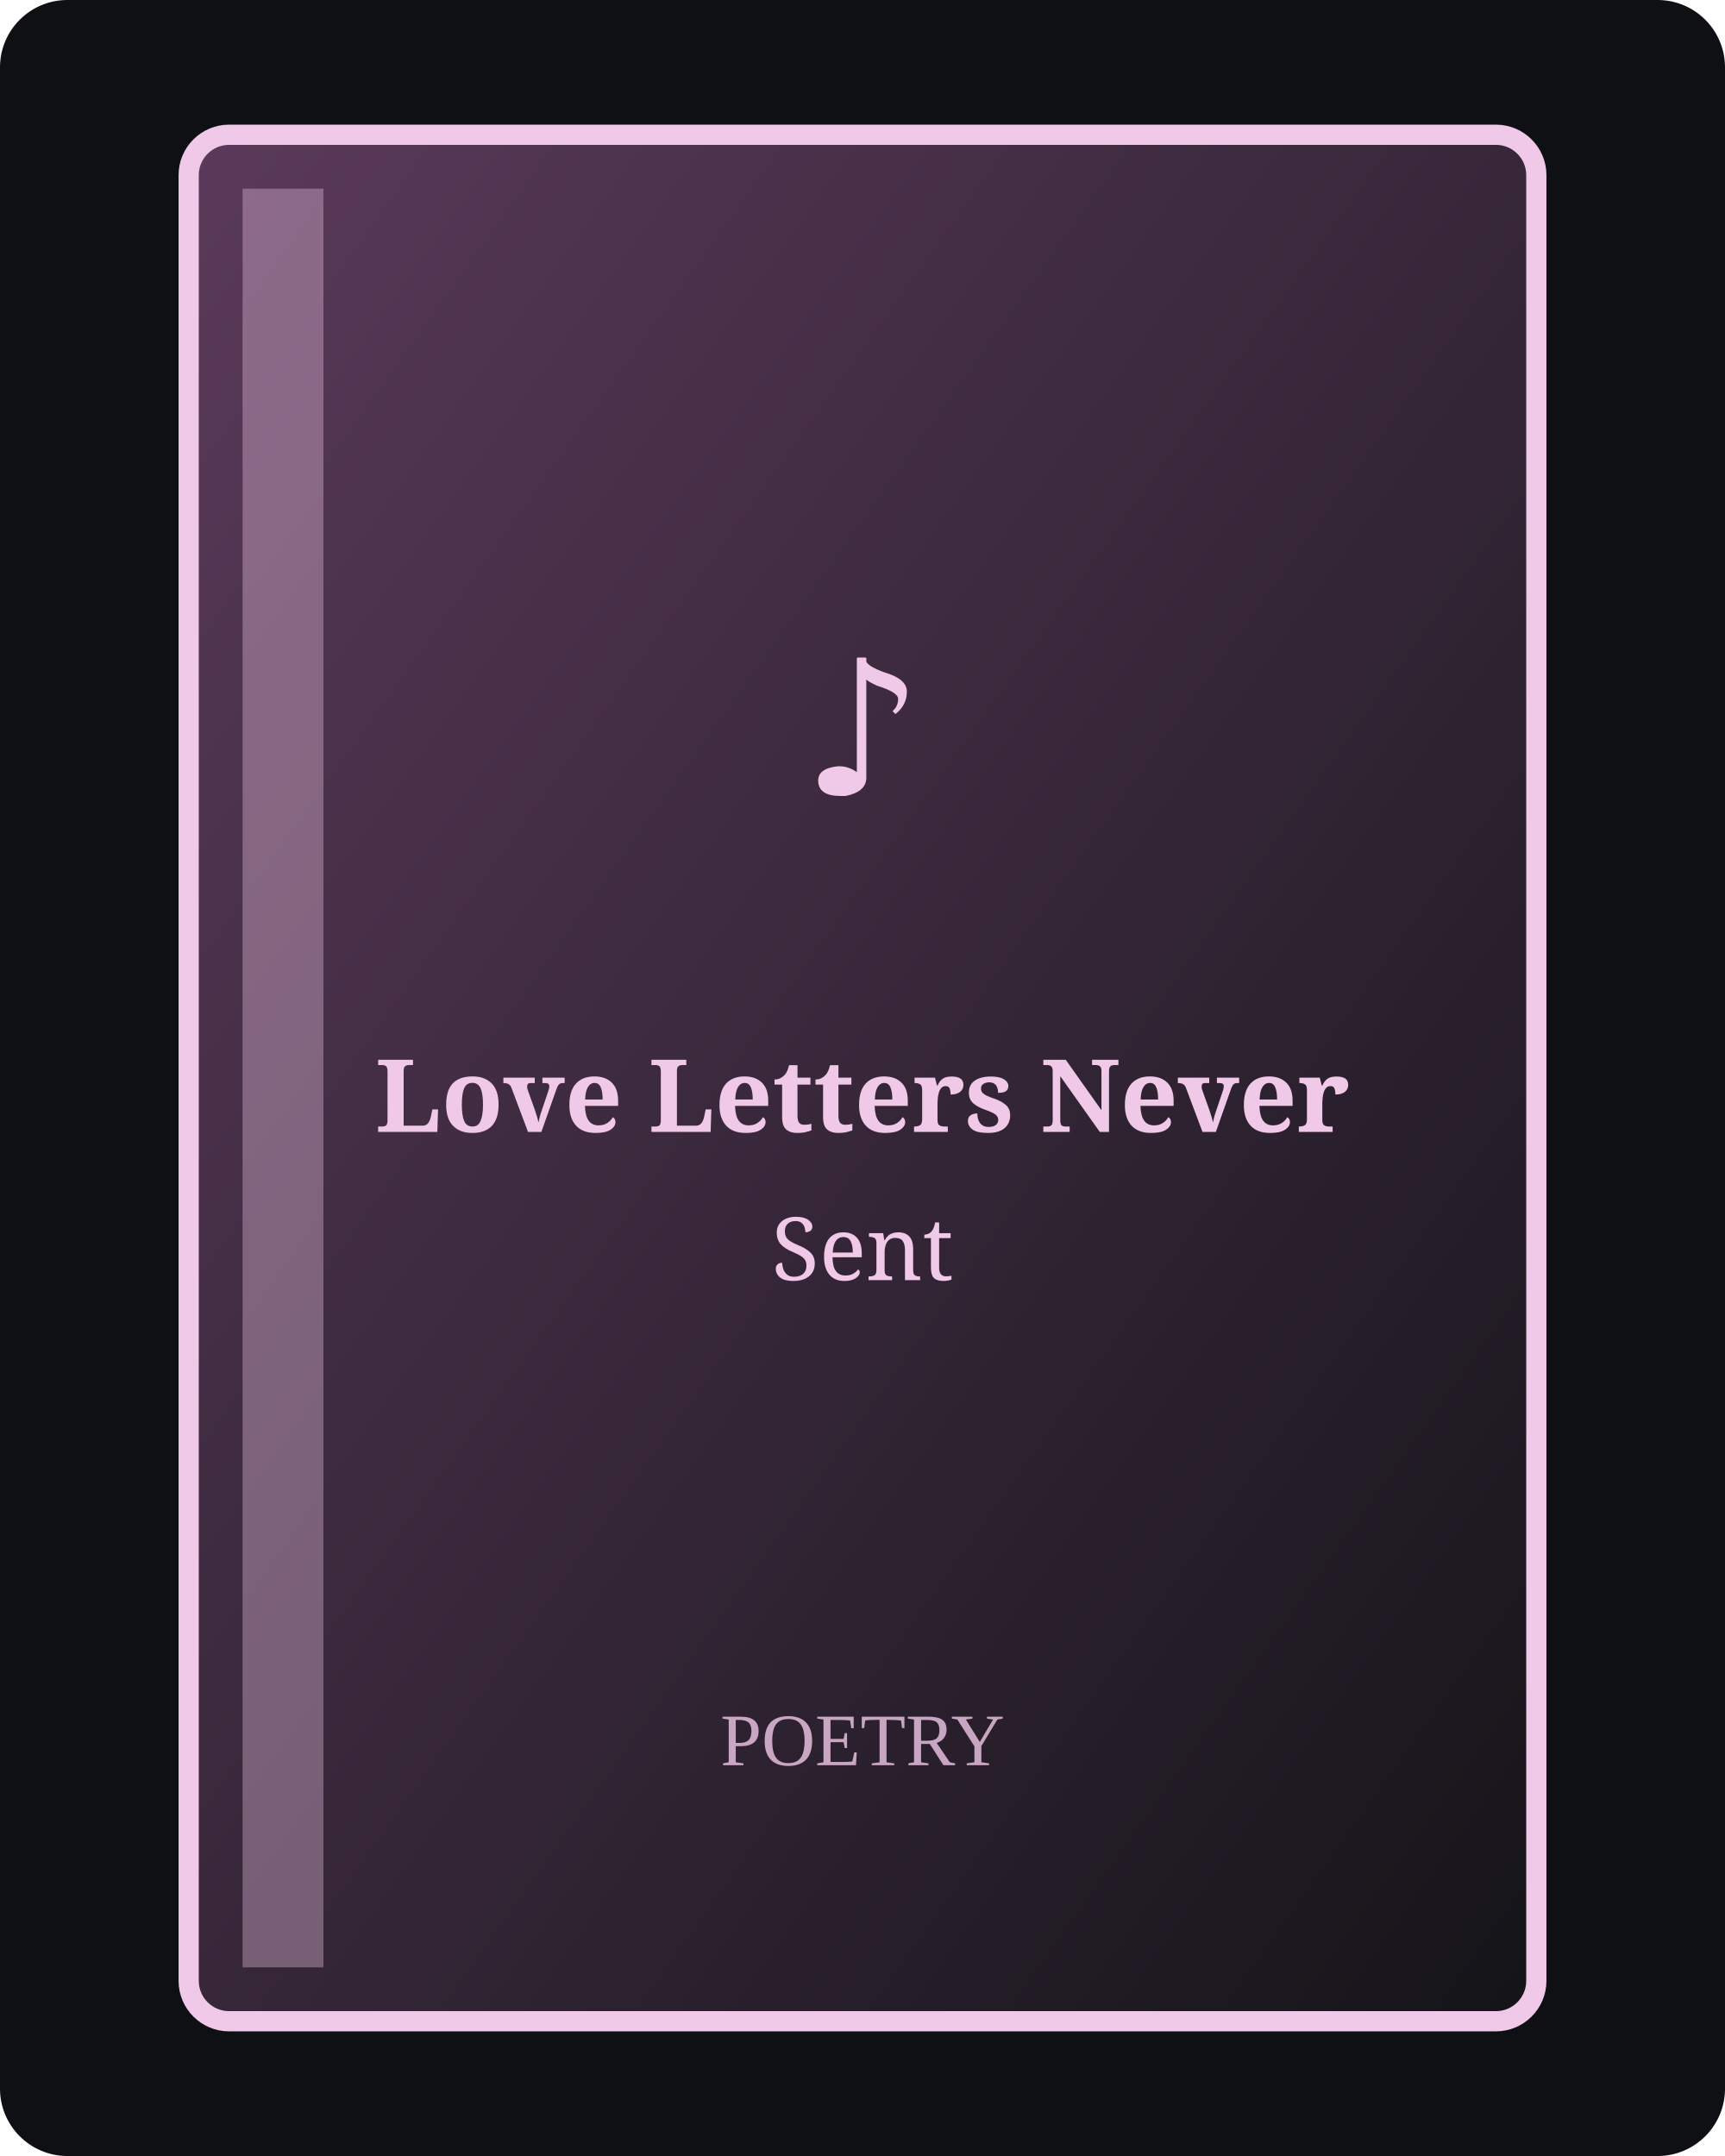
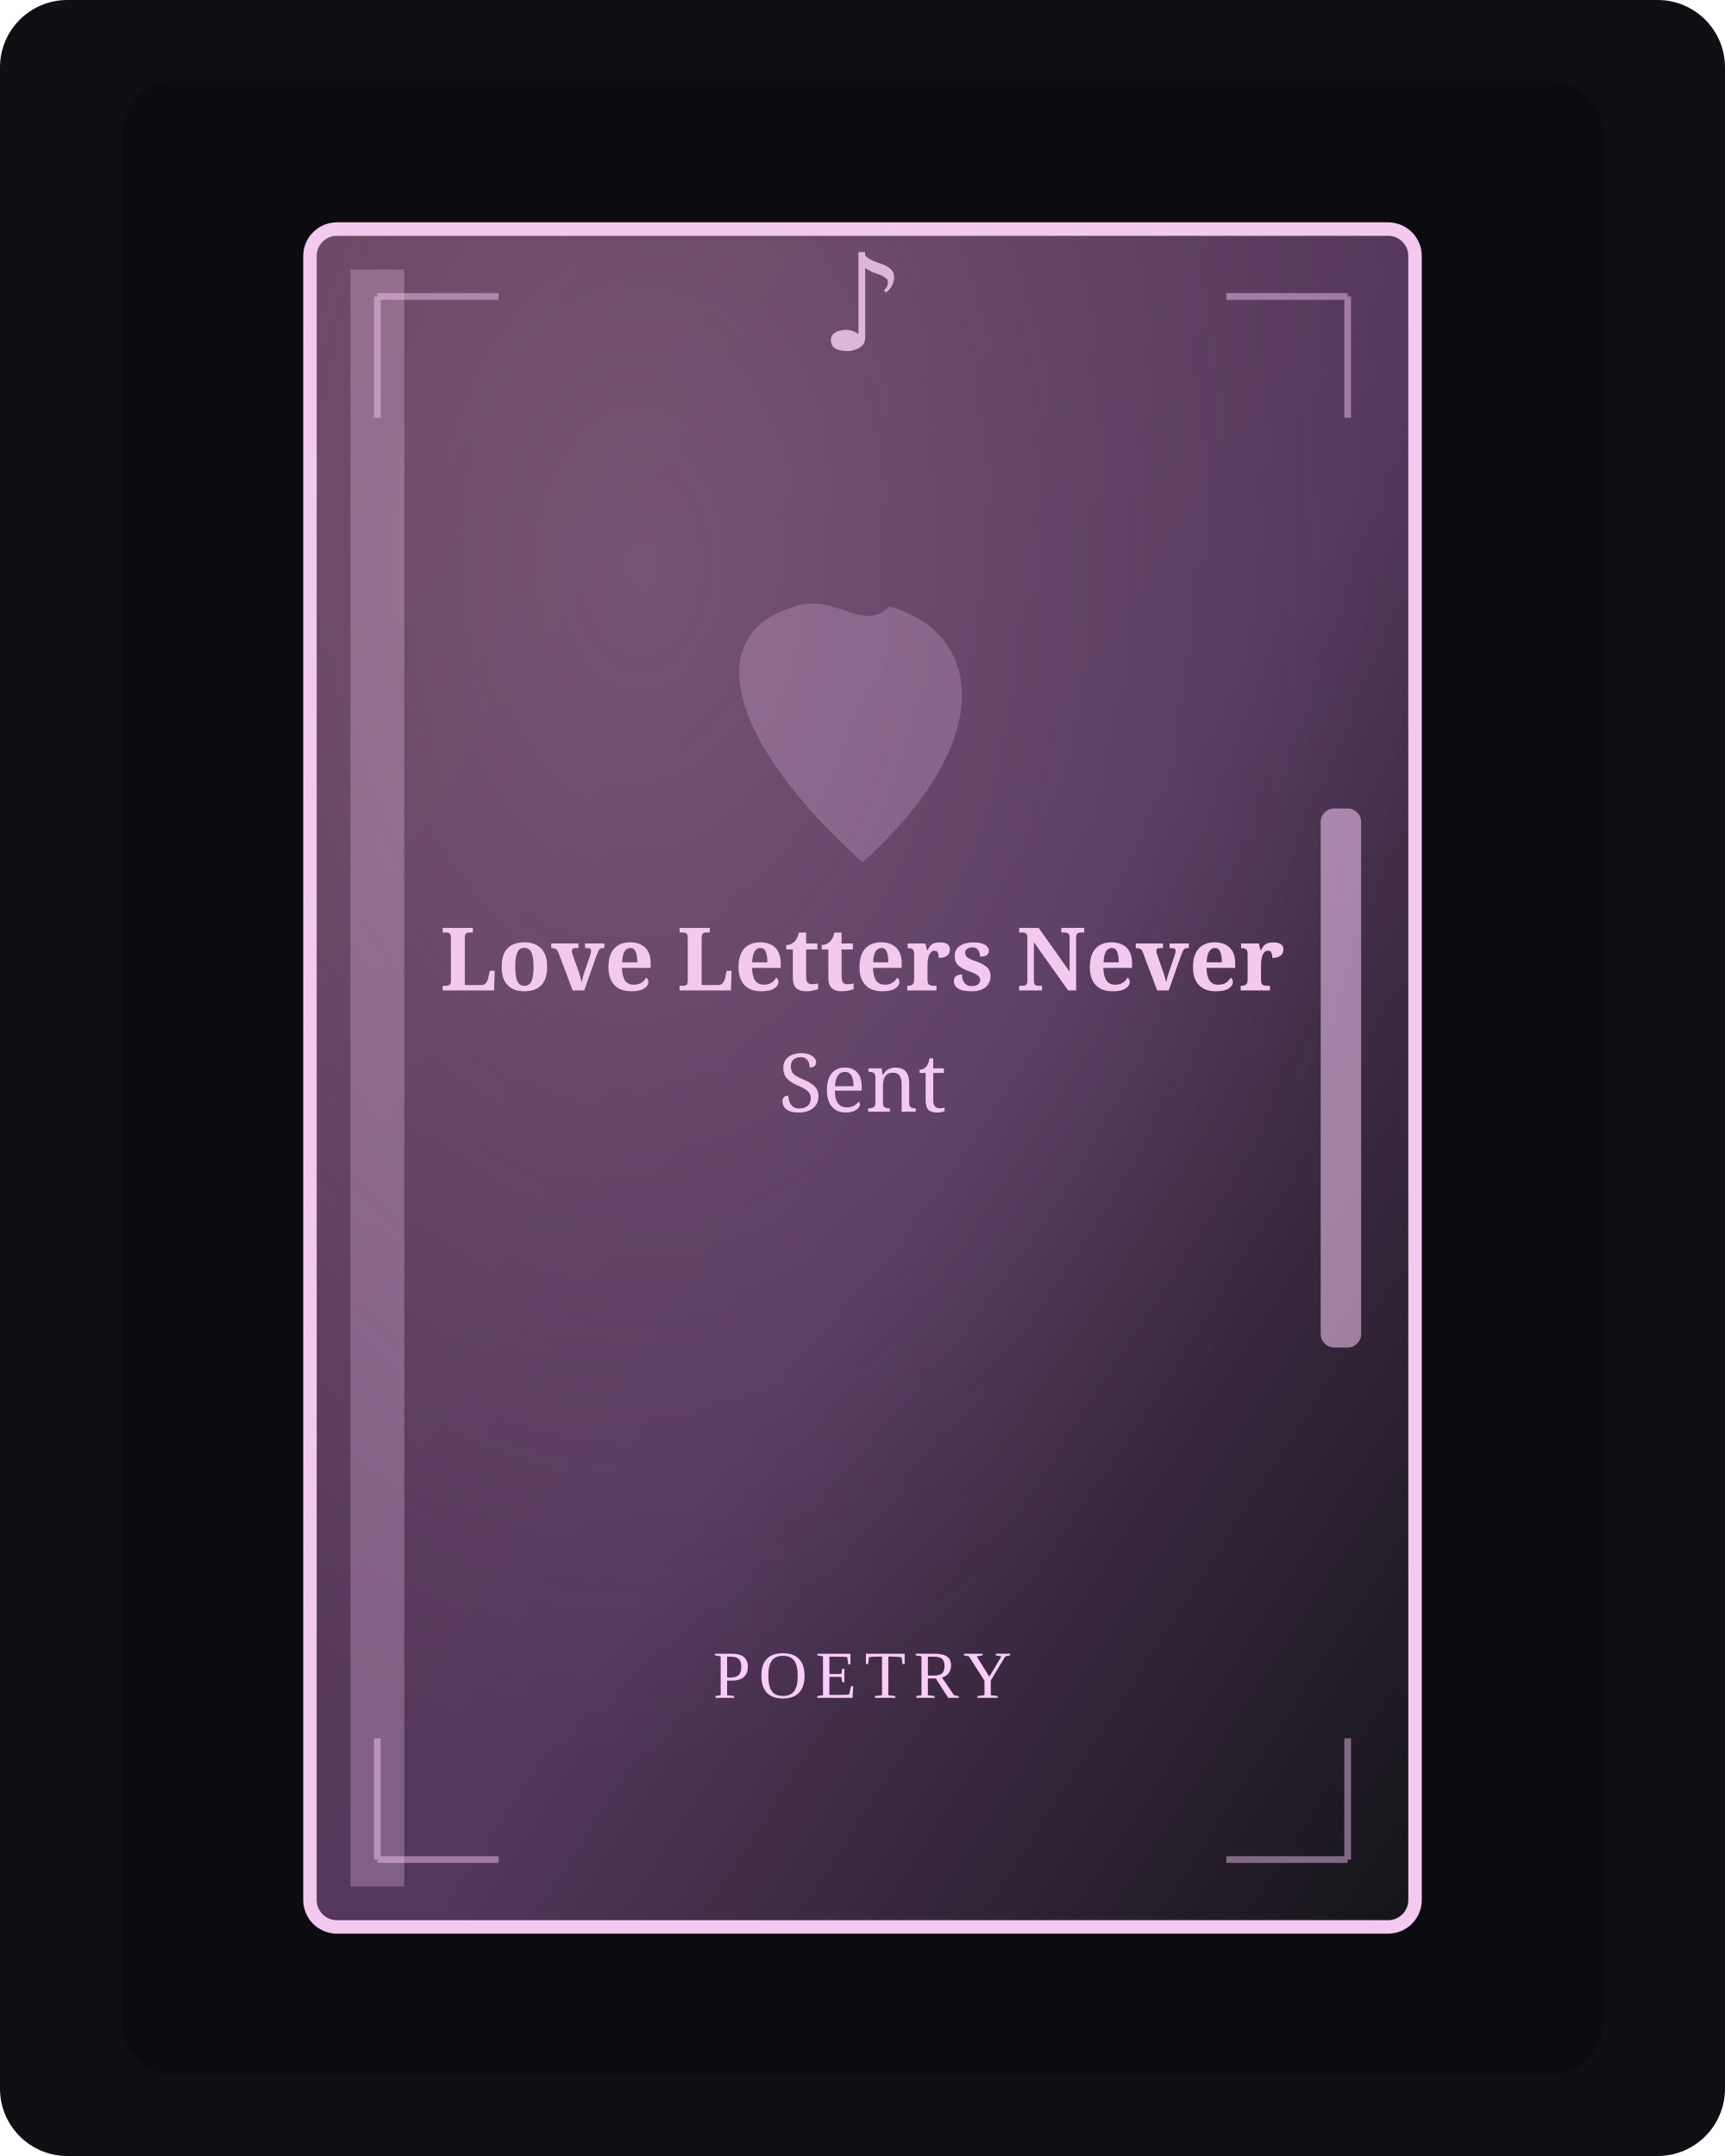
<svg xmlns="http://www.w3.org/2000/svg" width="256" height="320" viewBox="0 0 256 320" role="img" aria-label="Love Letters Never Sent">
  <defs>
    <linearGradient id="g-love-letters-never-sent" x1="0" y1="0" x2="1" y2="1">
-       <stop offset="0%" stop-color="#5a3a5a" />
+       <stop offset="0%" stop-color="#603d58" />
+       <stop offset="55%" stop-color="#54375c" />
      <stop offset="100%" stop-color="#141418" />
    </linearGradient>
+     <radialGradient id="shine-love-letters-never-sent" cx="30%" cy="20%" r="70%">
+       <stop offset="0%" stop-color="#f3c9ef" stop-opacity="0.18" />
+       <stop offset="100%" stop-color="#f3c9ef" stop-opacity="0" />
+     </radialGradient>
  </defs>
  <rect width="256" height="320" rx="10" fill="#0f1014" />
-   <rect x="28" y="20" width="200" height="280" rx="6" fill="url(#g-love-letters-never-sent)" stroke="#f0c8e8" stroke-width="3" />
-   <rect x="36" y="28" width="12" height="264" fill="#f0c8e8" opacity="0.35" />
-   <text x="128" y="118" text-anchor="middle" fill="#f0c8e8" font-family="Georgia, serif" font-size="28">♪</text>
-   <text x="128" y="168" text-anchor="middle" fill="#f0c8e8" font-family="Georgia, serif" font-size="15" font-weight="700">Love Letters Never</text>
-   <text x="128" y="190" text-anchor="middle" fill="#f0c8e8" font-family="Georgia, serif" font-size="13">Sent</text>
-   <text x="128" y="262" text-anchor="middle" fill="#f0c8e8" font-size="11" opacity="0.8">POETRY</text>
+   <rect x="18" y="12" width="220" height="296" rx="8" fill="#090a0d" opacity="0.55" />
+   <rect x="46" y="34" width="164" height="252" rx="4" fill="url(#g-love-letters-never-sent)" stroke="#f3c9ef" stroke-width="2" />
+   <rect x="52" y="40" width="8" height="240" fill="#f3c9ef" opacity="0.28" />
+   <rect x="196" y="120" width="6" height="80" rx="2" fill="#f9ccf9" opacity="0.55" />
+   <rect x="46" y="34" width="164" height="252" rx="6" fill="url(#shine-love-letters-never-sent)" pointer-events="none" />
+   <g transform="translate(0,2)">
+     <g opacity="0.22" fill="#f9ccf9">
+       <path d="M128 126 C108 108, 104 92, 118 88 C124 86, 128 92, 132 88 C146 92, 148 108, 128 126 Z" />
+     </g>
+   </g>
+   <path d="M56 44 L74 44 M56 44 L56 62" stroke="#f9ccf9" opacity="0.45" fill="none" />
+   <path d="M200 44 L182 44 M200 44 L200 62" stroke="#f9ccf9" opacity="0.45" fill="none" />
+   <path d="M56 276 L74 276 M56 276 L56 258" stroke="#f9ccf9" opacity="0.45" fill="none" />
+   <path d="M200 276 L182 276 M200 276 L200 258" stroke="#f9ccf9" opacity="0.45" fill="none" />
+   <text x="128" y="147" text-anchor="middle" fill="#f3c9ef" font-family="Georgia, serif" font-size="13" font-weight="700">Love Letters Never</text>
+   <text x="128" y="165" text-anchor="middle" fill="#f3c9ef" font-family="Georgia, serif" font-size="12">Sent</text>
+   <text x="128" y="183" text-anchor="middle" fill="#f3c9ef" font-family="Georgia, serif" font-size="11" />
+   <text x="128" y="252" text-anchor="middle" fill="#f9ccf9" font-size="10" letter-spacing="1.2">POETRY</text>
+   <text x="128" y="52" text-anchor="middle" fill="#f3c9ef" font-family="Georgia, serif" font-size="20" opacity="0.85">♪</text>
</svg>
